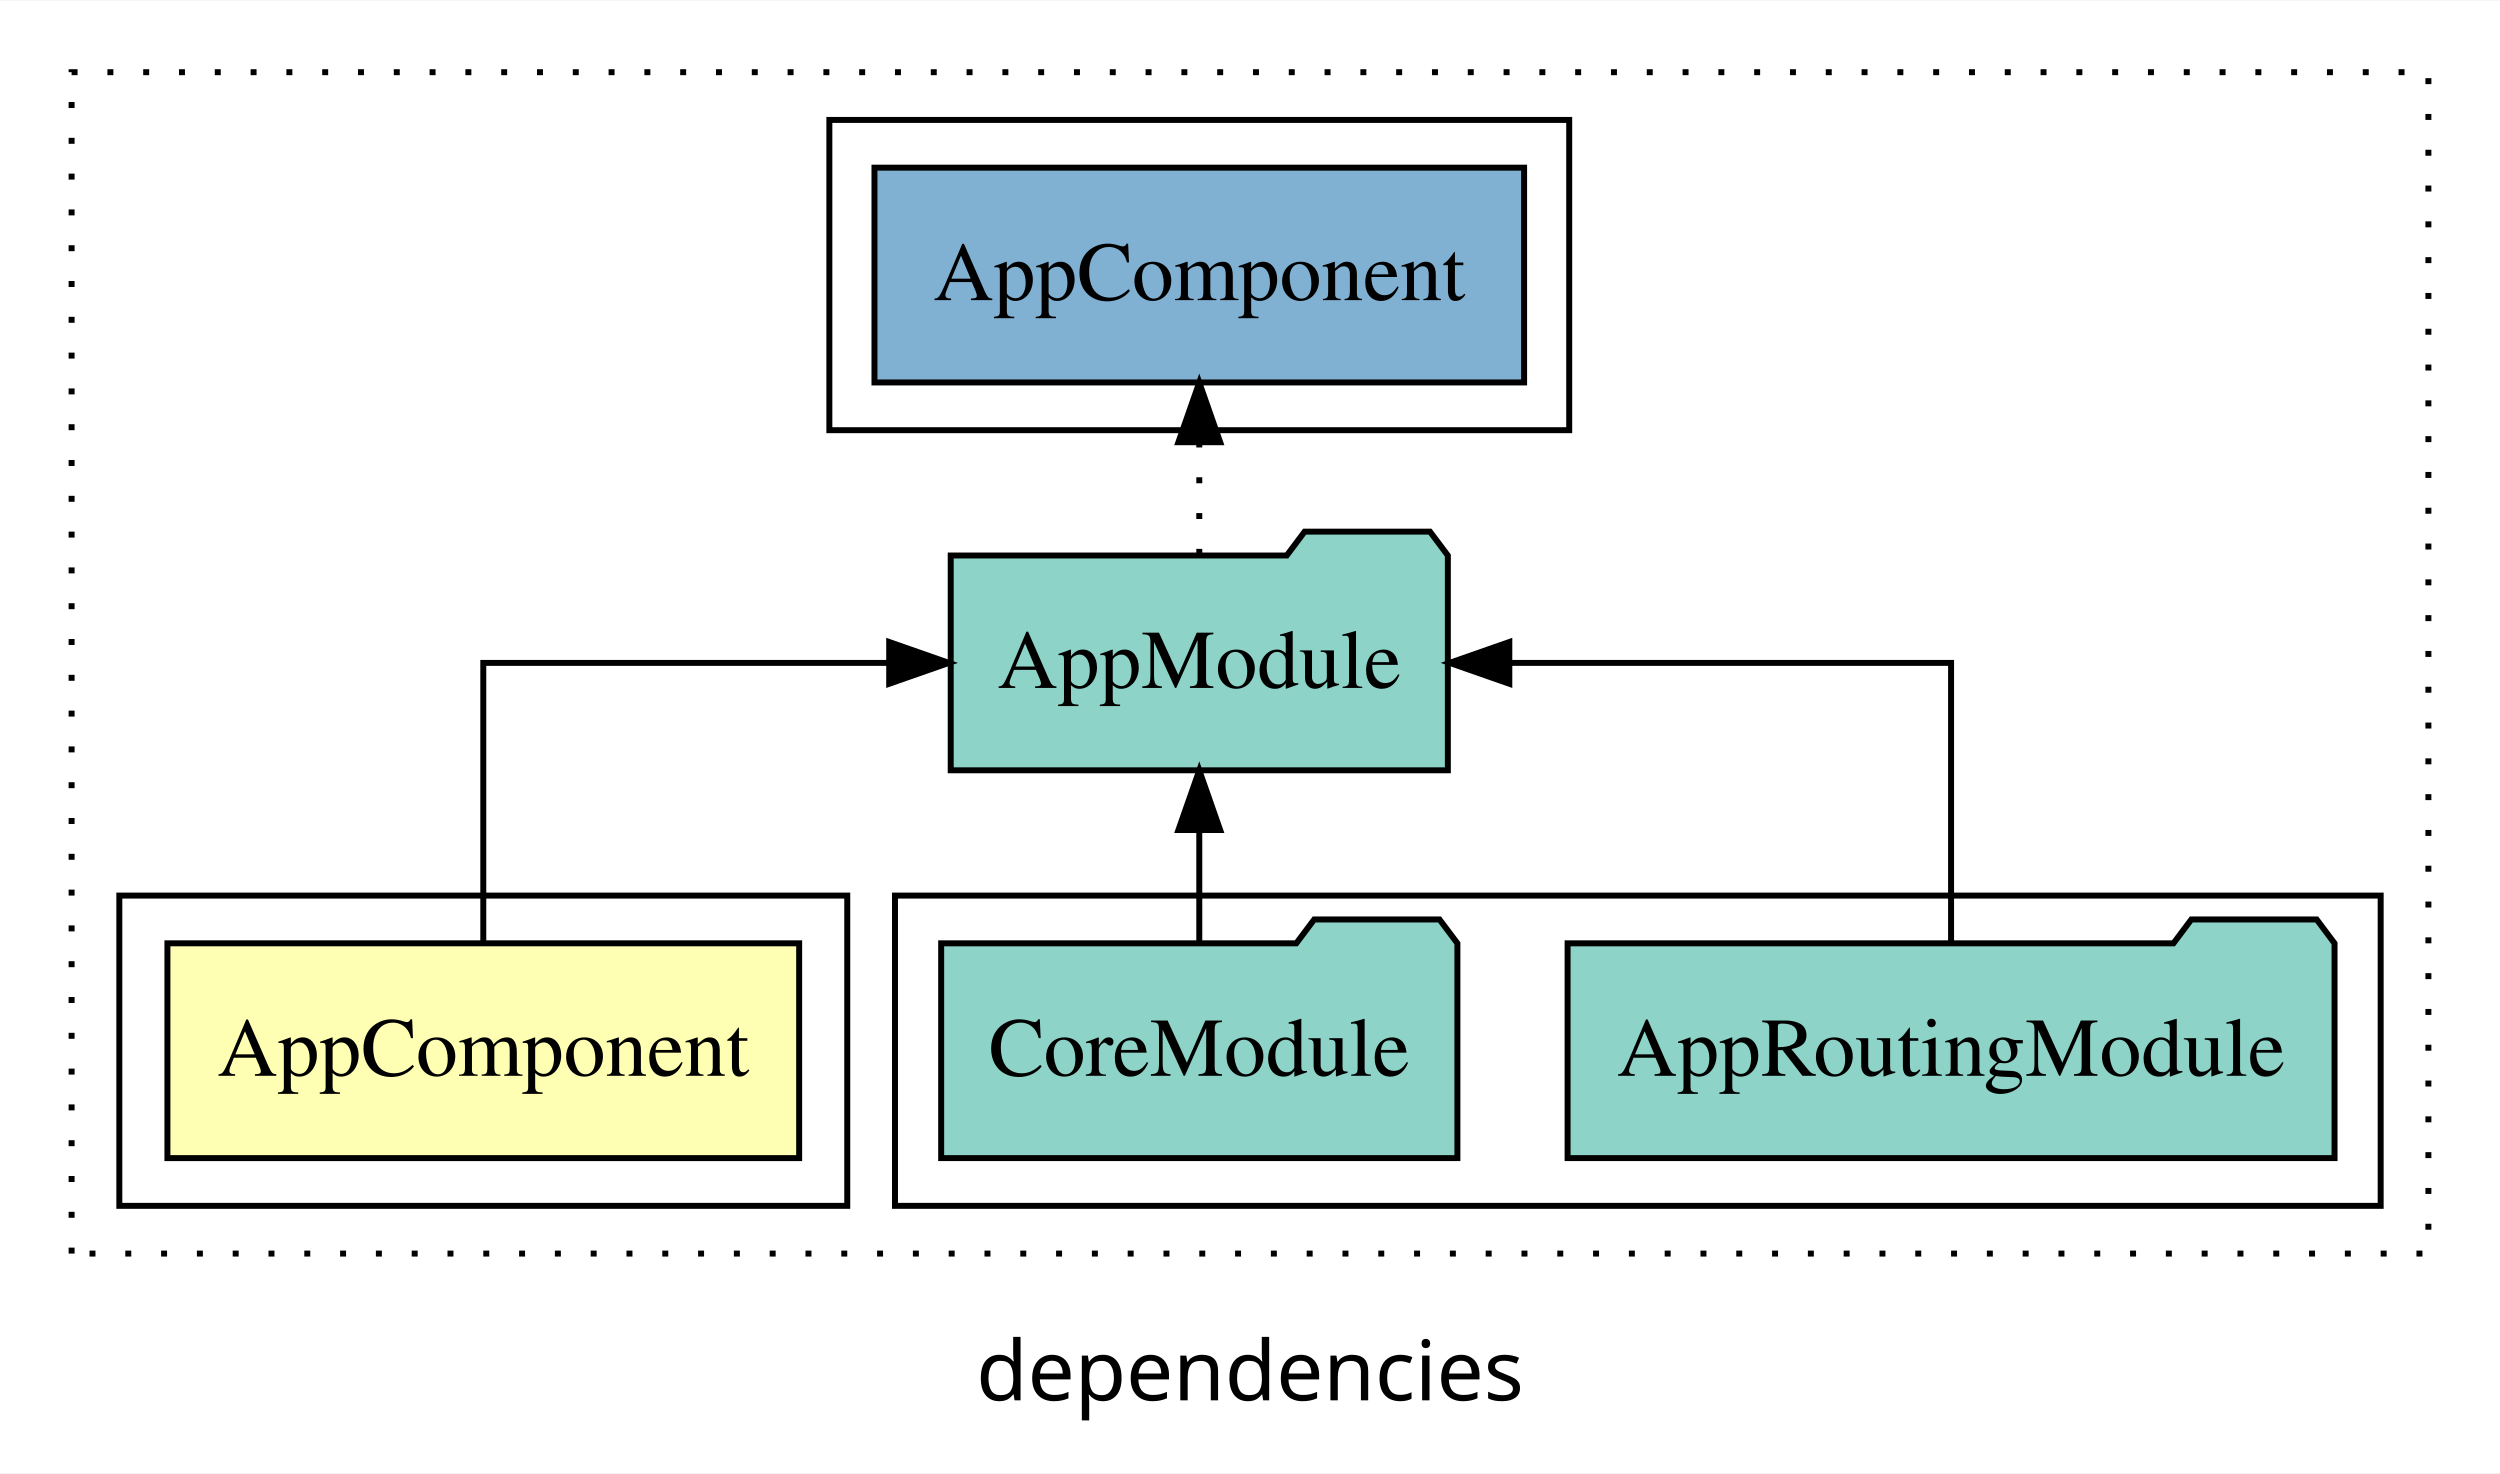
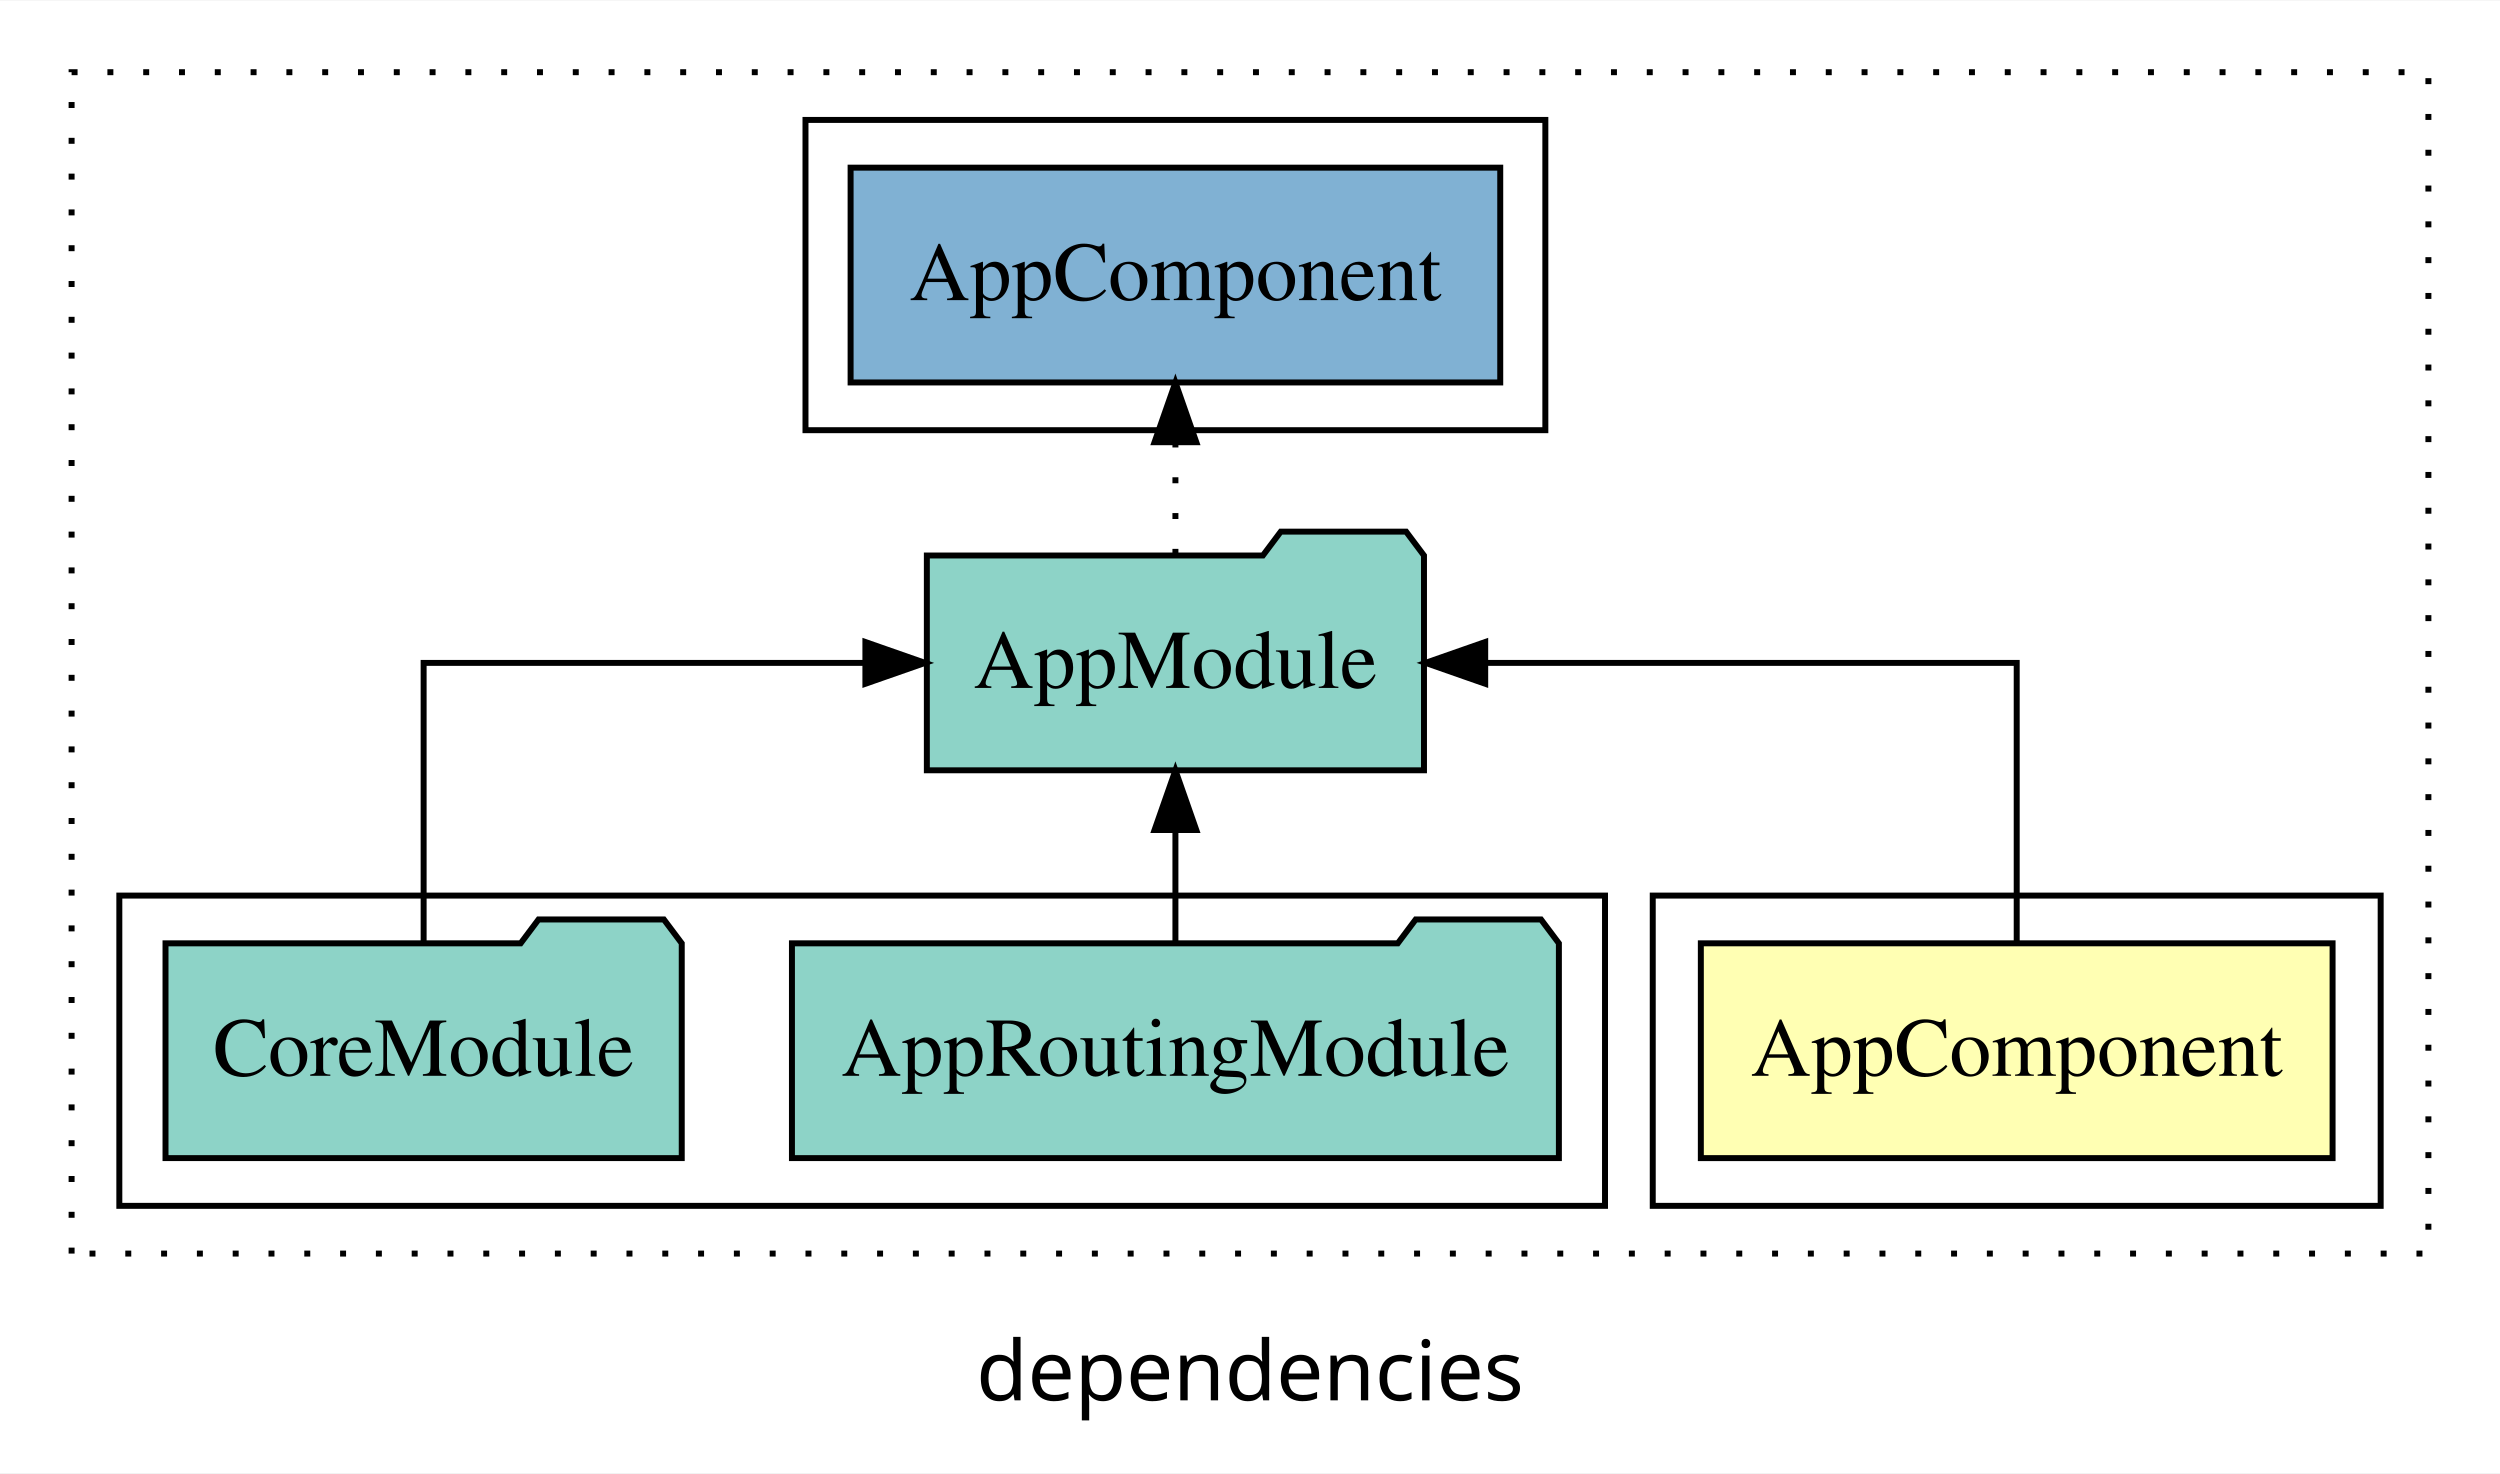
<svg xmlns="http://www.w3.org/2000/svg" width="419pt" height="247pt" viewBox="0.00 0.00 419.00 246.80">
  <g id="graph0" class="graph" transform="scale(1 1) rotate(0) translate(4 242.8)">
    <polygon fill="white" stroke="transparent" points="-4,4 -4,-242.8 415,-242.8 415,4 -4,4" />
    <text text-anchor="middle" x="205.5" y="-8.2" font-family="sans-serif" font-size="14.00">dependencies</text>
    <g id="clust1" class="cluster">
      <polygon fill="none" stroke="black" stroke-dasharray="1,5" points="8,-32.8 8,-230.8 403,-230.8 403,-32.8 8,-32.8" />
    </g>
+     <g id="clust2" class="cluster">
+       <polygon fill="none" stroke="black" points="273,-40.8 273,-92.8 395,-92.8 395,-40.8 273,-40.8" />
+     </g>
    <g id="clust4" class="cluster">
-       <polygon fill="none" stroke="black" points="146,-40.8 146,-92.8 395,-92.8 395,-40.8 146,-40.8" />
-     </g>
-     <g id="clust2" class="cluster">
-       <polygon fill="none" stroke="black" points="16,-40.8 16,-92.8 138,-92.8 138,-40.8 16,-40.8" />
+       <polygon fill="none" stroke="black" points="16,-40.8 16,-92.8 265,-92.8 265,-40.8 16,-40.8" />
    </g>
    <g id="clust6" class="cluster">
-       <polygon fill="none" stroke="black" points="135,-170.8 135,-222.8 259,-222.8 259,-170.8 135,-170.8" />
+       <polygon fill="none" stroke="black" points="131,-170.8 131,-222.8 255,-222.8 255,-170.8 131,-170.8" />
    </g>
    <g id="node1" class="node">
-       <polygon fill="#ffffb3" stroke="black" points="129.94,-84.8 24.06,-84.8 24.06,-48.8 129.94,-48.8 129.94,-84.8" />
-       <text text-anchor="middle" x="77" y="-62.6" font-family="Times,serif" font-size="14.00">AppComponent</text>
+       <polygon fill="#ffffb3" stroke="black" points="386.94,-84.8 281.06,-84.8 281.06,-48.8 386.94,-48.8 386.94,-84.8" />
+       <text text-anchor="middle" x="334" y="-62.6" font-family="Times,serif" font-size="14.00">AppComponent</text>
    </g>
    <g id="node2" class="node">
-       <polygon fill="#8dd3c7" stroke="black" points="238.66,-149.8 235.66,-153.8 214.66,-153.8 211.66,-149.8 155.34,-149.8 155.34,-113.8 238.66,-113.8 238.66,-149.8" />
-       <text text-anchor="middle" x="197" y="-127.6" font-family="Times,serif" font-size="14.00">AppModule</text>
+       <polygon fill="#8dd3c7" stroke="black" points="234.66,-149.8 231.66,-153.8 210.66,-153.8 207.66,-149.8 151.34,-149.8 151.34,-113.8 234.66,-113.8 234.66,-149.8" />
+       <text text-anchor="middle" x="193" y="-127.6" font-family="Times,serif" font-size="14.00">AppModule</text>
    </g>
    <g id="edge1" class="edge">
-       <path fill="none" stroke="black" d="M77,-84.91C77,-104.14 77,-131.8 77,-131.8 77,-131.8 145.03,-131.8 145.03,-131.8" />
-       <polygon fill="black" stroke="black" points="145.03,-135.3 155.03,-131.8 145.03,-128.3 145.03,-135.3" />
+       <path fill="none" stroke="black" d="M334,-84.91C334,-104.14 334,-131.8 334,-131.8 334,-131.8 244.92,-131.8 244.92,-131.8" />
+       <polygon fill="black" stroke="black" points="244.92,-128.3 234.92,-131.8 244.92,-135.3 244.92,-128.3" />
    </g>
    <g id="node5" class="node">
-       <polygon fill="#80b1d3" stroke="black" points="251.44,-214.8 142.56,-214.8 142.56,-178.8 251.44,-178.8 251.44,-214.8" />
-       <text text-anchor="middle" x="197" y="-192.6" font-family="Times,serif" font-size="14.00">AppComponent </text>
+       <polygon fill="#80b1d3" stroke="black" points="247.44,-214.8 138.56,-214.8 138.56,-178.8 247.44,-178.8 247.44,-214.8" />
+       <text text-anchor="middle" x="193" y="-192.6" font-family="Times,serif" font-size="14.00">AppComponent </text>
    </g>
    <g id="edge4" class="edge">
-       <path fill="none" stroke="black" stroke-dasharray="1,5" d="M197,-149.91C197,-149.91 197,-168.79 197,-168.79" />
-       <polygon fill="black" stroke="black" points="193.5,-168.79 197,-178.79 200.5,-168.79 193.5,-168.79" />
+       <path fill="none" stroke="black" stroke-dasharray="1,5" d="M193,-149.91C193,-149.91 193,-168.79 193,-168.79" />
+       <polygon fill="black" stroke="black" points="189.5,-168.79 193,-178.79 196.5,-168.79 189.5,-168.79" />
    </g>
    <g id="node3" class="node">
-       <polygon fill="#8dd3c7" stroke="black" points="387.27,-84.8 384.27,-88.8 363.27,-88.8 360.27,-84.8 258.73,-84.8 258.73,-48.8 387.27,-48.8 387.27,-84.8" />
-       <text text-anchor="middle" x="323" y="-62.6" font-family="Times,serif" font-size="14.00">AppRoutingModule</text>
+       <polygon fill="#8dd3c7" stroke="black" points="257.27,-84.8 254.27,-88.8 233.27,-88.8 230.27,-84.8 128.73,-84.8 128.73,-48.8 257.27,-48.8 257.27,-84.8" />
+       <text text-anchor="middle" x="193" y="-62.6" font-family="Times,serif" font-size="14.00">AppRoutingModule</text>
    </g>
    <g id="edge2" class="edge">
-       <path fill="none" stroke="black" d="M323,-84.91C323,-104.14 323,-131.8 323,-131.8 323,-131.8 248.96,-131.8 248.96,-131.8" />
-       <polygon fill="black" stroke="black" points="248.96,-128.3 238.96,-131.8 248.96,-135.3 248.96,-128.3" />
+       <path fill="none" stroke="black" d="M193,-84.91C193,-84.91 193,-103.79 193,-103.79" />
+       <polygon fill="black" stroke="black" points="189.5,-103.79 193,-113.79 196.5,-103.79 189.5,-103.79" />
    </g>
    <g id="node4" class="node">
-       <polygon fill="#8dd3c7" stroke="black" points="240.26,-84.8 237.26,-88.8 216.26,-88.8 213.26,-84.8 153.74,-84.8 153.74,-48.8 240.26,-48.8 240.26,-84.8" />
-       <text text-anchor="middle" x="197" y="-62.6" font-family="Times,serif" font-size="14.00">CoreModule</text>
+       <polygon fill="#8dd3c7" stroke="black" points="110.26,-84.8 107.26,-88.8 86.26,-88.8 83.26,-84.8 23.74,-84.8 23.74,-48.8 110.26,-48.8 110.26,-84.8" />
+       <text text-anchor="middle" x="67" y="-62.6" font-family="Times,serif" font-size="14.00">CoreModule</text>
    </g>
    <g id="edge3" class="edge">
-       <path fill="none" stroke="black" d="M197,-84.91C197,-84.91 197,-103.79 197,-103.79" />
-       <polygon fill="black" stroke="black" points="193.5,-103.79 197,-113.79 200.5,-103.79 193.5,-103.79" />
+       <path fill="none" stroke="black" d="M67,-84.91C67,-104.14 67,-131.8 67,-131.8 67,-131.8 141.04,-131.8 141.04,-131.8" />
+       <polygon fill="black" stroke="black" points="141.04,-135.3 151.04,-131.8 141.04,-128.3 141.04,-135.3" />
    </g>
  </g>
</svg>
